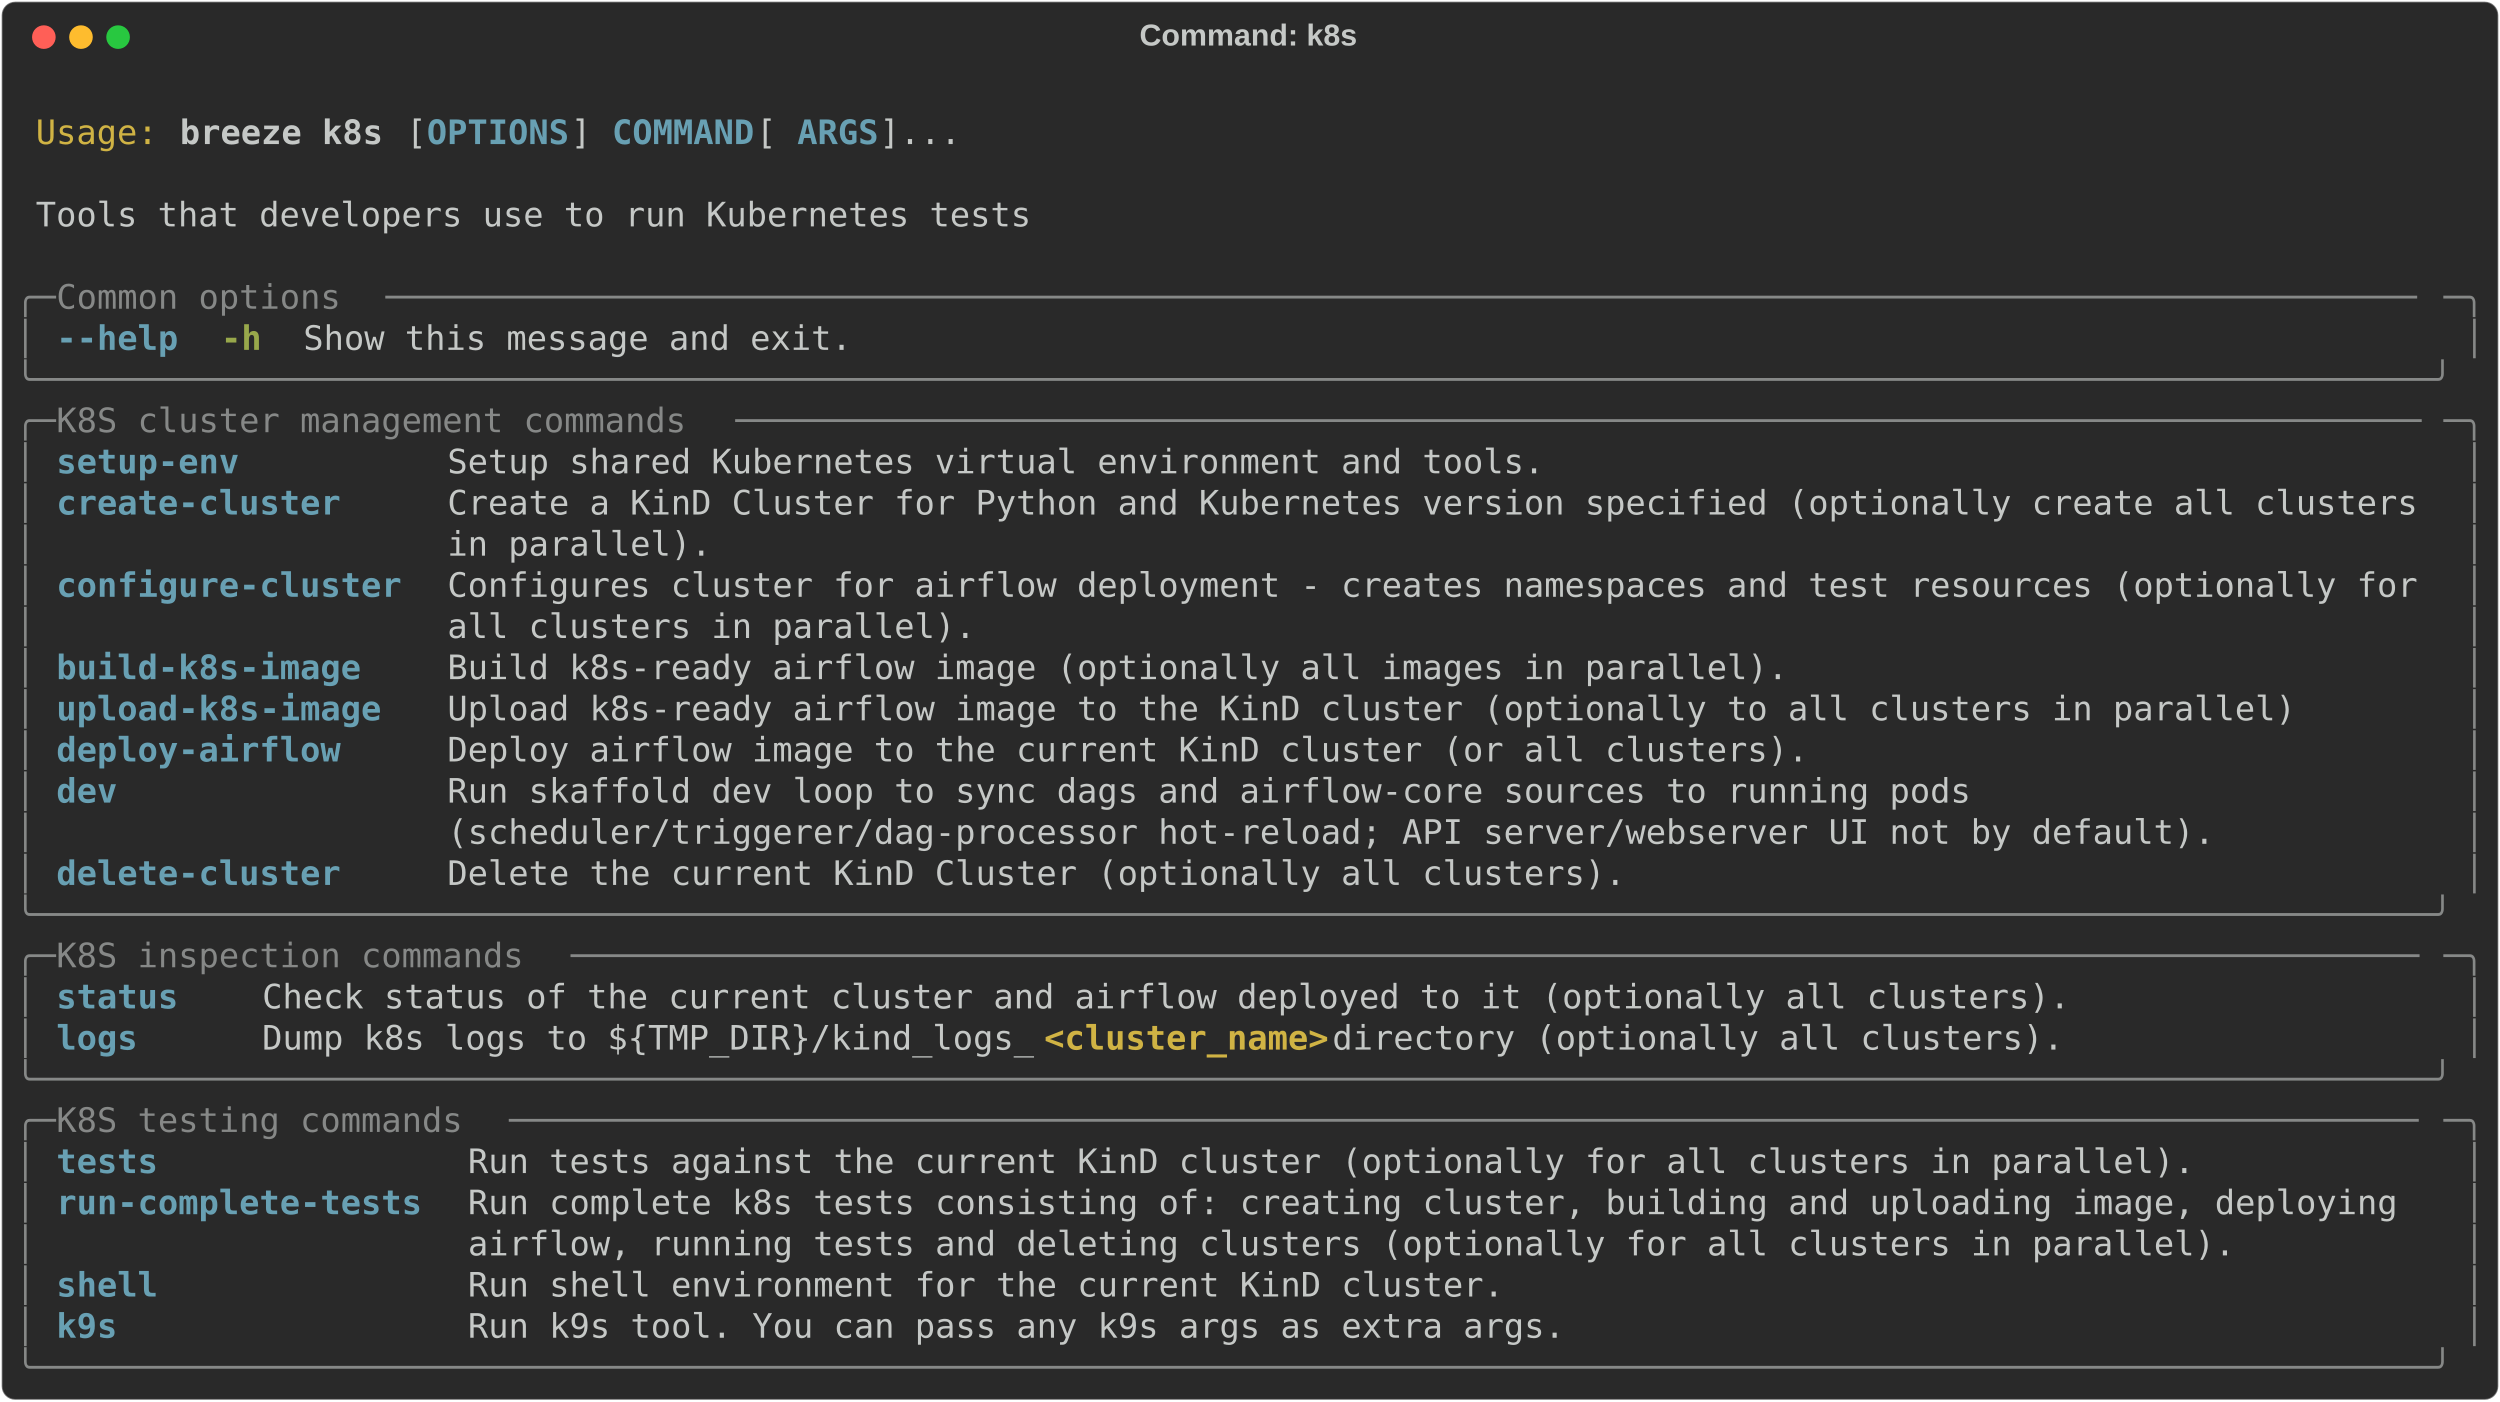
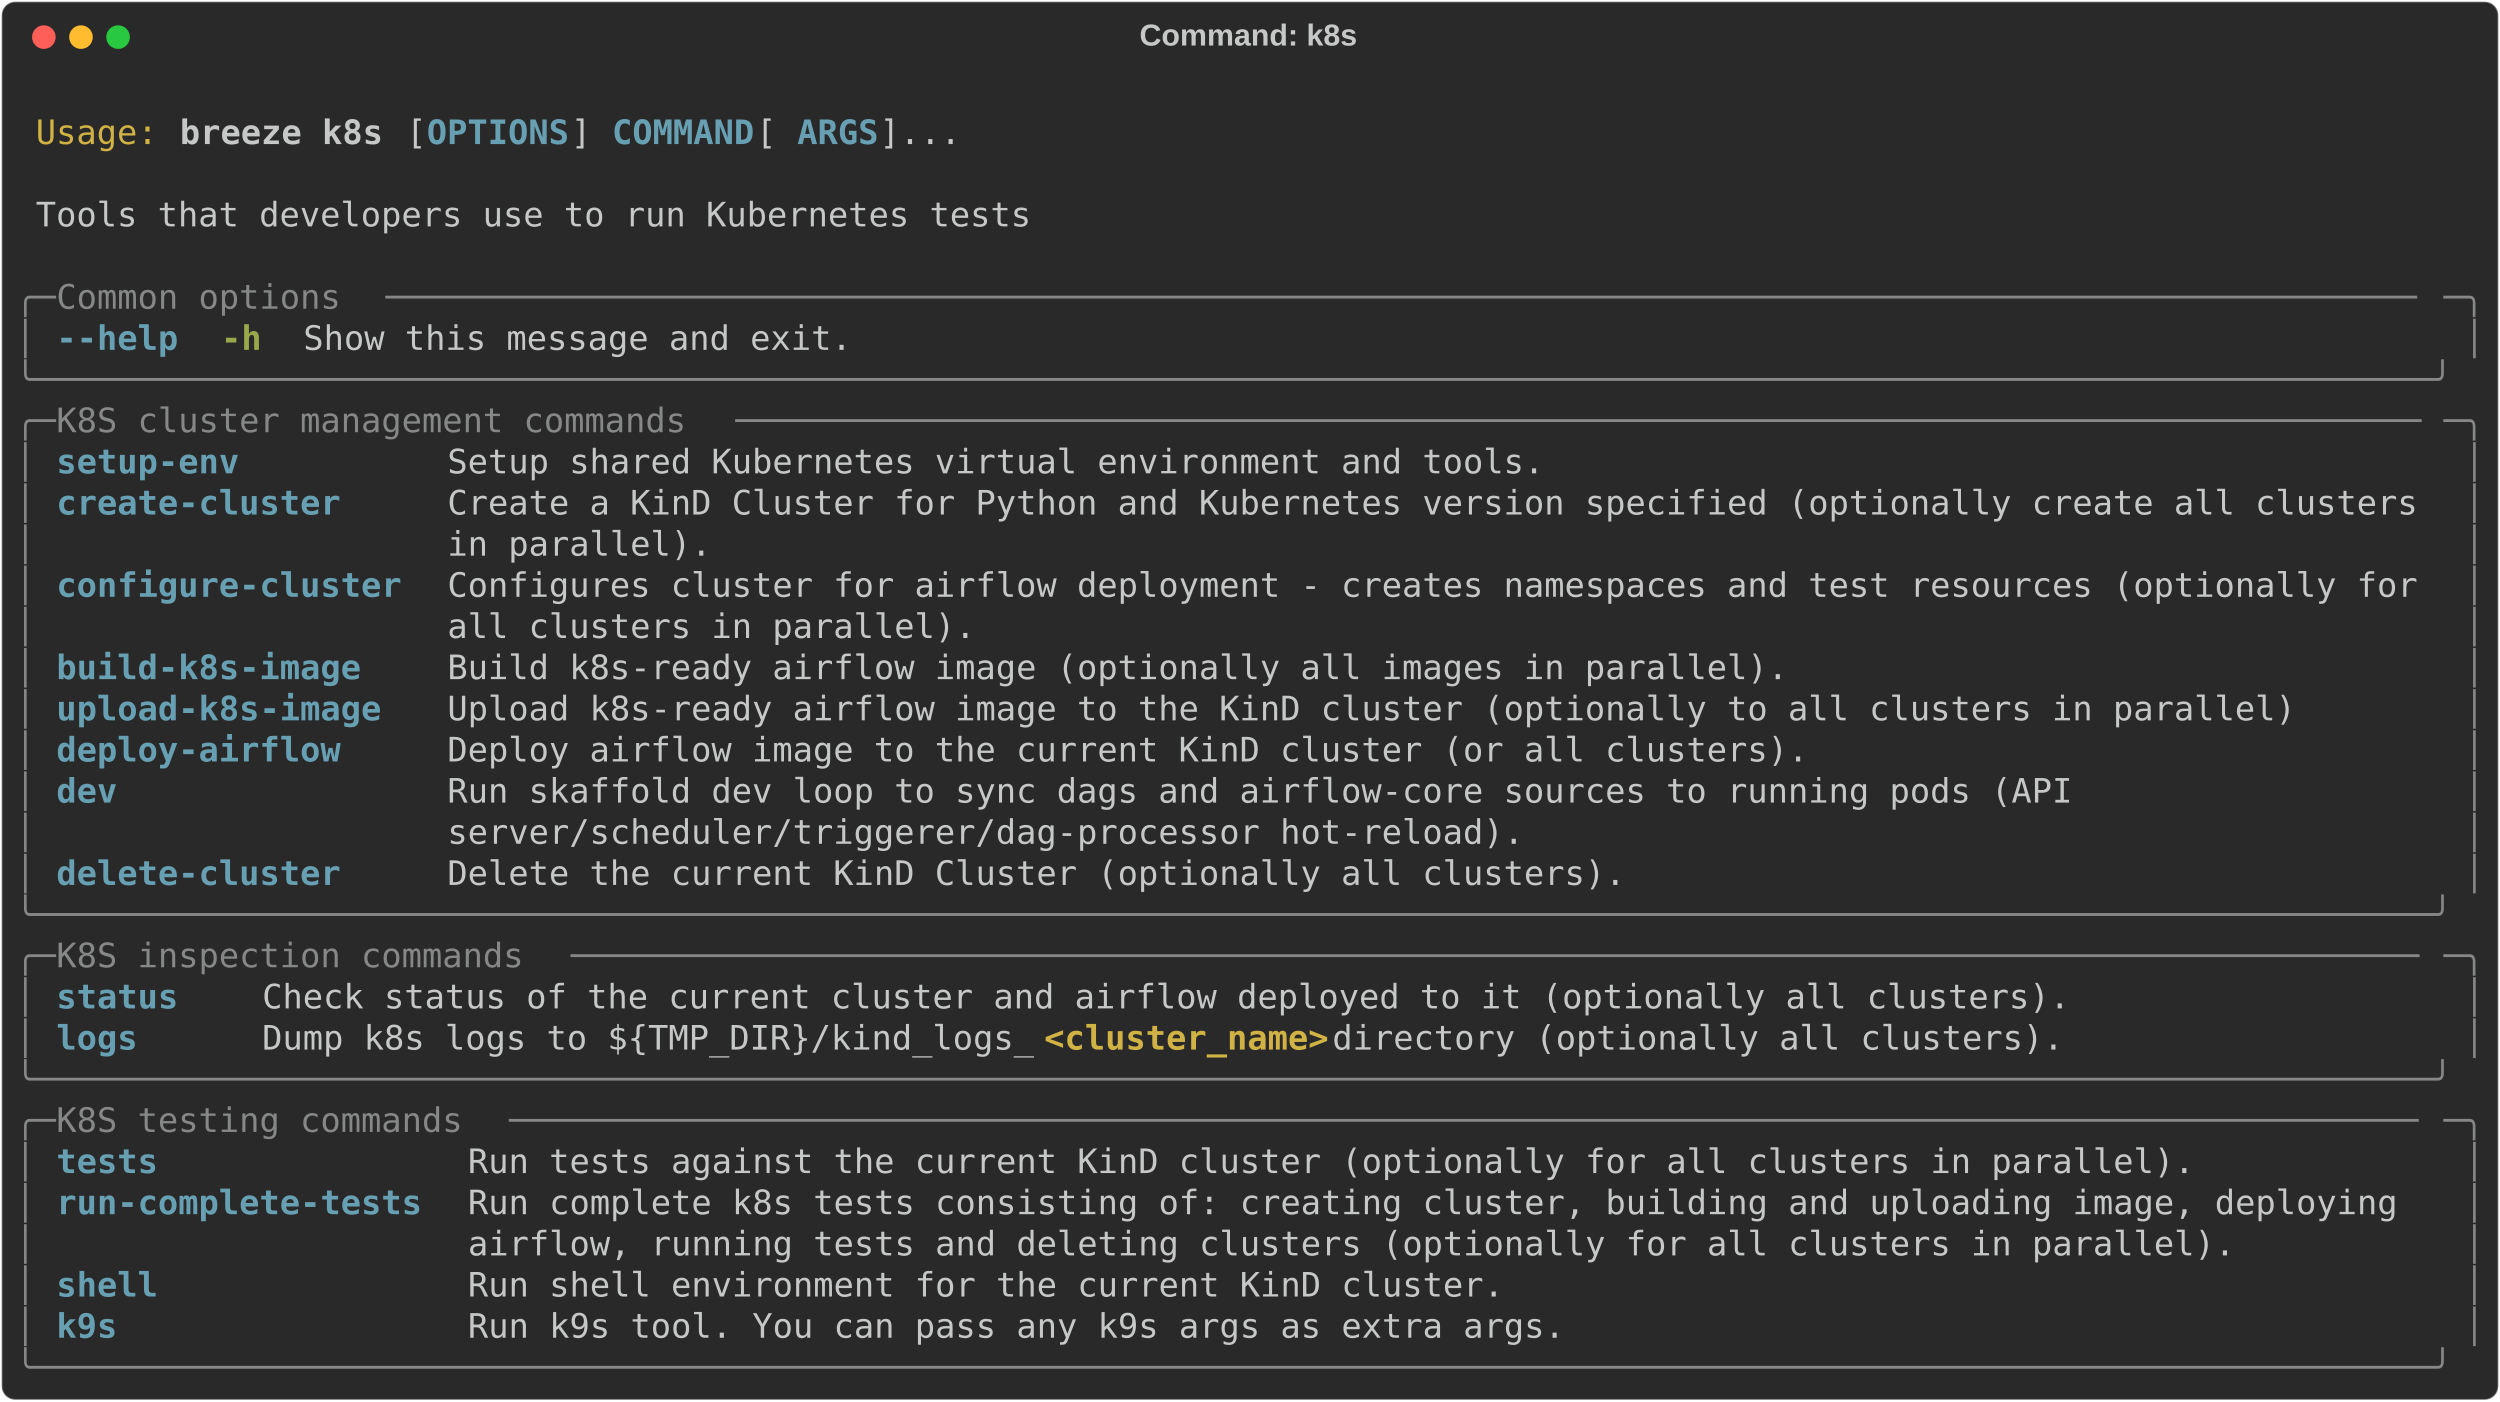
<svg xmlns="http://www.w3.org/2000/svg" class="rich-terminal" viewBox="0 0 1482 830.8">
  <style>

    @font-face {
        font-family: "Fira Code";
        src: local("FiraCode-Regular"),
                url("https://cdnjs.cloudflare.com/ajax/libs/firacode/6.2.0/woff2/FiraCode-Regular.woff2") format("woff2"),
                url("https://cdnjs.cloudflare.com/ajax/libs/firacode/6.2.0/woff/FiraCode-Regular.woff") format("woff");
        font-style: normal;
        font-weight: 400;
    }
    @font-face {
        font-family: "Fira Code";
        src: local("FiraCode-Bold"),
                url("https://cdnjs.cloudflare.com/ajax/libs/firacode/6.2.0/woff2/FiraCode-Bold.woff2") format("woff2"),
                url("https://cdnjs.cloudflare.com/ajax/libs/firacode/6.2.0/woff/FiraCode-Bold.woff") format("woff");
        font-style: bold;
        font-weight: 700;
    }

    .breeze-k8s-matrix {
        font-family: Fira Code, monospace;
        font-size: 20px;
        line-height: 24.4px;
        font-variant-east-asian: full-width;
    }

    .breeze-k8s-title {
        font-size: 18px;
        font-weight: bold;
        font-family: arial;
    }

    .breeze-k8s-r1 { fill: #c5c8c6 }
.breeze-k8s-r2 { fill: #d0b344 }
.breeze-k8s-r3 { fill: #c5c8c6;font-weight: bold }
.breeze-k8s-r4 { fill: #68a0b3;font-weight: bold }
.breeze-k8s-r5 { fill: #868887 }
.breeze-k8s-r6 { fill: #98a84b;font-weight: bold }
.breeze-k8s-r7 { fill: #d0b344;font-weight: bold }
    </style>
  <defs>
    <clipPath id="breeze-k8s-clip-terminal">
      <rect x="0" y="0" width="1463.0" height="779.8" />
    </clipPath>
    <clipPath id="breeze-k8s-line-0">
      <rect x="0" y="1.5" width="1464" height="24.65" />
    </clipPath>
    <clipPath id="breeze-k8s-line-1">
      <rect x="0" y="25.9" width="1464" height="24.65" />
    </clipPath>
    <clipPath id="breeze-k8s-line-2">
      <rect x="0" y="50.3" width="1464" height="24.65" />
    </clipPath>
    <clipPath id="breeze-k8s-line-3">
      <rect x="0" y="74.7" width="1464" height="24.65" />
    </clipPath>
    <clipPath id="breeze-k8s-line-4">
      <rect x="0" y="99.1" width="1464" height="24.65" />
    </clipPath>
    <clipPath id="breeze-k8s-line-5">
      <rect x="0" y="123.5" width="1464" height="24.65" />
    </clipPath>
    <clipPath id="breeze-k8s-line-6">
      <rect x="0" y="147.9" width="1464" height="24.65" />
    </clipPath>
    <clipPath id="breeze-k8s-line-7">
      <rect x="0" y="172.3" width="1464" height="24.65" />
    </clipPath>
    <clipPath id="breeze-k8s-line-8">
      <rect x="0" y="196.7" width="1464" height="24.65" />
    </clipPath>
    <clipPath id="breeze-k8s-line-9">
      <rect x="0" y="221.1" width="1464" height="24.65" />
    </clipPath>
    <clipPath id="breeze-k8s-line-10">
      <rect x="0" y="245.5" width="1464" height="24.65" />
    </clipPath>
    <clipPath id="breeze-k8s-line-11">
      <rect x="0" y="269.9" width="1464" height="24.65" />
    </clipPath>
    <clipPath id="breeze-k8s-line-12">
      <rect x="0" y="294.3" width="1464" height="24.65" />
    </clipPath>
    <clipPath id="breeze-k8s-line-13">
      <rect x="0" y="318.7" width="1464" height="24.65" />
    </clipPath>
    <clipPath id="breeze-k8s-line-14">
      <rect x="0" y="343.1" width="1464" height="24.65" />
    </clipPath>
    <clipPath id="breeze-k8s-line-15">
      <rect x="0" y="367.5" width="1464" height="24.65" />
    </clipPath>
    <clipPath id="breeze-k8s-line-16">
      <rect x="0" y="391.9" width="1464" height="24.65" />
    </clipPath>
    <clipPath id="breeze-k8s-line-17">
      <rect x="0" y="416.3" width="1464" height="24.65" />
    </clipPath>
    <clipPath id="breeze-k8s-line-18">
      <rect x="0" y="440.7" width="1464" height="24.65" />
    </clipPath>
    <clipPath id="breeze-k8s-line-19">
      <rect x="0" y="465.1" width="1464" height="24.65" />
    </clipPath>
    <clipPath id="breeze-k8s-line-20">
      <rect x="0" y="489.5" width="1464" height="24.65" />
    </clipPath>
    <clipPath id="breeze-k8s-line-21">
      <rect x="0" y="513.9" width="1464" height="24.65" />
    </clipPath>
    <clipPath id="breeze-k8s-line-22">
      <rect x="0" y="538.3" width="1464" height="24.65" />
    </clipPath>
    <clipPath id="breeze-k8s-line-23">
      <rect x="0" y="562.7" width="1464" height="24.65" />
    </clipPath>
    <clipPath id="breeze-k8s-line-24">
      <rect x="0" y="587.1" width="1464" height="24.65" />
    </clipPath>
    <clipPath id="breeze-k8s-line-25">
      <rect x="0" y="611.5" width="1464" height="24.65" />
    </clipPath>
    <clipPath id="breeze-k8s-line-26">
      <rect x="0" y="635.9" width="1464" height="24.65" />
    </clipPath>
    <clipPath id="breeze-k8s-line-27">
      <rect x="0" y="660.3" width="1464" height="24.65" />
    </clipPath>
    <clipPath id="breeze-k8s-line-28">
      <rect x="0" y="684.7" width="1464" height="24.65" />
    </clipPath>
    <clipPath id="breeze-k8s-line-29">
      <rect x="0" y="709.1" width="1464" height="24.65" />
    </clipPath>
    <clipPath id="breeze-k8s-line-30">
      <rect x="0" y="733.5" width="1464" height="24.65" />
    </clipPath>
  </defs>
  <rect fill="#292929" stroke="rgba(255,255,255,0.35)" stroke-width="1" x="1" y="1" width="1480" height="828.8" rx="8" />
  <text class="breeze-k8s-title" fill="#c5c8c6" text-anchor="middle" x="740" y="27">Command: k8s</text>
  <g transform="translate(26,22)">
    <circle cx="0" cy="0" r="7" fill="#ff5f57" />
    <circle cx="22" cy="0" r="7" fill="#febc2e" />
    <circle cx="44" cy="0" r="7" fill="#28c840" />
  </g>
  <g transform="translate(9, 41)" clip-path="url(#breeze-k8s-clip-terminal)">
    <g class="breeze-k8s-matrix">
      <text class="breeze-k8s-r1" x="1464" y="20" textLength="12.2" clip-path="url(#breeze-k8s-line-0)">
</text>
      <text class="breeze-k8s-r2" x="12.2" y="44.4" textLength="73.2" clip-path="url(#breeze-k8s-line-1)">Usage:</text>
      <text class="breeze-k8s-r3" x="97.6" y="44.4" textLength="122" clip-path="url(#breeze-k8s-line-1)">breeze k8s</text>
      <text class="breeze-k8s-r1" x="231.8" y="44.4" textLength="12.2" clip-path="url(#breeze-k8s-line-1)">[</text>
      <text class="breeze-k8s-r4" x="244" y="44.4" textLength="85.4" clip-path="url(#breeze-k8s-line-1)">OPTIONS</text>
      <text class="breeze-k8s-r1" x="329.4" y="44.4" textLength="24.4" clip-path="url(#breeze-k8s-line-1)">] </text>
      <text class="breeze-k8s-r4" x="353.8" y="44.4" textLength="85.4" clip-path="url(#breeze-k8s-line-1)">COMMAND</text>
      <text class="breeze-k8s-r1" x="439.2" y="44.4" textLength="24.4" clip-path="url(#breeze-k8s-line-1)"> [</text>
      <text class="breeze-k8s-r4" x="463.6" y="44.4" textLength="48.8" clip-path="url(#breeze-k8s-line-1)">ARGS</text>
      <text class="breeze-k8s-r1" x="512.4" y="44.4" textLength="48.8" clip-path="url(#breeze-k8s-line-1)">]...</text>
      <text class="breeze-k8s-r1" x="1464" y="44.4" textLength="12.2" clip-path="url(#breeze-k8s-line-1)">
</text>
      <text class="breeze-k8s-r1" x="1464" y="68.8" textLength="12.2" clip-path="url(#breeze-k8s-line-2)">
</text>
      <text class="breeze-k8s-r1" x="12.2" y="93.2" textLength="597.8" clip-path="url(#breeze-k8s-line-3)">Tools that developers use to run Kubernetes tests</text>
      <text class="breeze-k8s-r1" x="1464" y="93.2" textLength="12.2" clip-path="url(#breeze-k8s-line-3)">
</text>
      <text class="breeze-k8s-r1" x="1464" y="117.6" textLength="12.2" clip-path="url(#breeze-k8s-line-4)">
</text>
      <text class="breeze-k8s-r5" x="0" y="142" textLength="24.4" clip-path="url(#breeze-k8s-line-5)">╭─</text>
      <text class="breeze-k8s-r5" x="24.4" y="142" textLength="195.2" clip-path="url(#breeze-k8s-line-5)"> Common options </text>
      <text class="breeze-k8s-r5" x="219.6" y="142" textLength="1220" clip-path="url(#breeze-k8s-line-5)">────────────────────────────────────────────────────────────────────────────────────────────────────</text>
      <text class="breeze-k8s-r5" x="1439.6" y="142" textLength="24.4" clip-path="url(#breeze-k8s-line-5)">─╮</text>
      <text class="breeze-k8s-r1" x="1464" y="142" textLength="12.2" clip-path="url(#breeze-k8s-line-5)">
</text>
      <text class="breeze-k8s-r5" x="0" y="166.4" textLength="12.2" clip-path="url(#breeze-k8s-line-6)">│</text>
      <text class="breeze-k8s-r4" x="24.4" y="166.4" textLength="73.2" clip-path="url(#breeze-k8s-line-6)">--help</text>
      <text class="breeze-k8s-r6" x="122" y="166.4" textLength="24.4" clip-path="url(#breeze-k8s-line-6)">-h</text>
      <text class="breeze-k8s-r1" x="170.8" y="166.4" textLength="329.4" clip-path="url(#breeze-k8s-line-6)">Show this message and exit.</text>
      <text class="breeze-k8s-r5" x="1451.8" y="166.4" textLength="12.2" clip-path="url(#breeze-k8s-line-6)">│</text>
      <text class="breeze-k8s-r1" x="1464" y="166.4" textLength="12.2" clip-path="url(#breeze-k8s-line-6)">
</text>
      <text class="breeze-k8s-r5" x="0" y="190.8" textLength="1464" clip-path="url(#breeze-k8s-line-7)">╰──────────────────────────────────────────────────────────────────────────────────────────────────────────────────────╯</text>
      <text class="breeze-k8s-r1" x="1464" y="190.8" textLength="12.2" clip-path="url(#breeze-k8s-line-7)">
</text>
      <text class="breeze-k8s-r5" x="0" y="215.2" textLength="24.4" clip-path="url(#breeze-k8s-line-8)">╭─</text>
      <text class="breeze-k8s-r5" x="24.4" y="215.2" textLength="402.6" clip-path="url(#breeze-k8s-line-8)"> K8S cluster management commands </text>
      <text class="breeze-k8s-r5" x="427" y="215.2" textLength="1012.6" clip-path="url(#breeze-k8s-line-8)">───────────────────────────────────────────────────────────────────────────────────</text>
      <text class="breeze-k8s-r5" x="1439.6" y="215.2" textLength="24.4" clip-path="url(#breeze-k8s-line-8)">─╮</text>
      <text class="breeze-k8s-r1" x="1464" y="215.2" textLength="12.2" clip-path="url(#breeze-k8s-line-8)">
</text>
      <text class="breeze-k8s-r5" x="0" y="239.6" textLength="12.2" clip-path="url(#breeze-k8s-line-9)">│</text>
      <text class="breeze-k8s-r4" x="24.4" y="239.6" textLength="207.4" clip-path="url(#breeze-k8s-line-9)">setup-env        </text>
      <text class="breeze-k8s-r1" x="256.2" y="239.6" textLength="1183.4" clip-path="url(#breeze-k8s-line-9)">Setup shared Kubernetes virtual environment and tools.                                           </text>
      <text class="breeze-k8s-r5" x="1451.8" y="239.6" textLength="12.2" clip-path="url(#breeze-k8s-line-9)">│</text>
      <text class="breeze-k8s-r1" x="1464" y="239.6" textLength="12.2" clip-path="url(#breeze-k8s-line-9)">
</text>
      <text class="breeze-k8s-r5" x="0" y="264" textLength="12.2" clip-path="url(#breeze-k8s-line-10)">│</text>
      <text class="breeze-k8s-r4" x="24.4" y="264" textLength="207.4" clip-path="url(#breeze-k8s-line-10)">create-cluster   </text>
      <text class="breeze-k8s-r1" x="256.2" y="264" textLength="1183.4" clip-path="url(#breeze-k8s-line-10)">Create a KinD Cluster for Python and Kubernetes version specified (optionally create all clusters</text>
      <text class="breeze-k8s-r5" x="1451.8" y="264" textLength="12.2" clip-path="url(#breeze-k8s-line-10)">│</text>
      <text class="breeze-k8s-r1" x="1464" y="264" textLength="12.2" clip-path="url(#breeze-k8s-line-10)">
</text>
      <text class="breeze-k8s-r5" x="0" y="288.4" textLength="12.2" clip-path="url(#breeze-k8s-line-11)">│</text>
      <text class="breeze-k8s-r1" x="256.2" y="288.4" textLength="1183.4" clip-path="url(#breeze-k8s-line-11)">in parallel).                                                                                    </text>
      <text class="breeze-k8s-r5" x="1451.8" y="288.4" textLength="12.2" clip-path="url(#breeze-k8s-line-11)">│</text>
      <text class="breeze-k8s-r1" x="1464" y="288.4" textLength="12.2" clip-path="url(#breeze-k8s-line-11)">
</text>
      <text class="breeze-k8s-r5" x="0" y="312.8" textLength="12.2" clip-path="url(#breeze-k8s-line-12)">│</text>
      <text class="breeze-k8s-r4" x="24.4" y="312.8" textLength="207.4" clip-path="url(#breeze-k8s-line-12)">configure-cluster</text>
      <text class="breeze-k8s-r1" x="256.2" y="312.8" textLength="1183.4" clip-path="url(#breeze-k8s-line-12)">Configures cluster for airflow deployment - creates namespaces and test resources (optionally for</text>
      <text class="breeze-k8s-r5" x="1451.8" y="312.8" textLength="12.2" clip-path="url(#breeze-k8s-line-12)">│</text>
      <text class="breeze-k8s-r1" x="1464" y="312.8" textLength="12.2" clip-path="url(#breeze-k8s-line-12)">
</text>
      <text class="breeze-k8s-r5" x="0" y="337.2" textLength="12.2" clip-path="url(#breeze-k8s-line-13)">│</text>
      <text class="breeze-k8s-r1" x="256.2" y="337.2" textLength="1183.4" clip-path="url(#breeze-k8s-line-13)">all clusters in parallel).                                                                       </text>
      <text class="breeze-k8s-r5" x="1451.8" y="337.2" textLength="12.2" clip-path="url(#breeze-k8s-line-13)">│</text>
      <text class="breeze-k8s-r1" x="1464" y="337.2" textLength="12.2" clip-path="url(#breeze-k8s-line-13)">
</text>
      <text class="breeze-k8s-r5" x="0" y="361.6" textLength="12.2" clip-path="url(#breeze-k8s-line-14)">│</text>
      <text class="breeze-k8s-r4" x="24.4" y="361.6" textLength="207.4" clip-path="url(#breeze-k8s-line-14)">build-k8s-image  </text>
      <text class="breeze-k8s-r1" x="256.2" y="361.6" textLength="1183.4" clip-path="url(#breeze-k8s-line-14)">Build k8s-ready airflow image (optionally all images in parallel).                               </text>
      <text class="breeze-k8s-r5" x="1451.8" y="361.6" textLength="12.2" clip-path="url(#breeze-k8s-line-14)">│</text>
      <text class="breeze-k8s-r1" x="1464" y="361.6" textLength="12.2" clip-path="url(#breeze-k8s-line-14)">
</text>
      <text class="breeze-k8s-r5" x="0" y="386" textLength="12.2" clip-path="url(#breeze-k8s-line-15)">│</text>
      <text class="breeze-k8s-r4" x="24.4" y="386" textLength="207.4" clip-path="url(#breeze-k8s-line-15)">upload-k8s-image </text>
      <text class="breeze-k8s-r1" x="256.2" y="386" textLength="1183.4" clip-path="url(#breeze-k8s-line-15)">Upload k8s-ready airflow image to the KinD cluster (optionally to all clusters in parallel)      </text>
      <text class="breeze-k8s-r5" x="1451.8" y="386" textLength="12.2" clip-path="url(#breeze-k8s-line-15)">│</text>
      <text class="breeze-k8s-r1" x="1464" y="386" textLength="12.2" clip-path="url(#breeze-k8s-line-15)">
</text>
      <text class="breeze-k8s-r5" x="0" y="410.4" textLength="12.2" clip-path="url(#breeze-k8s-line-16)">│</text>
      <text class="breeze-k8s-r4" x="24.4" y="410.4" textLength="207.4" clip-path="url(#breeze-k8s-line-16)">deploy-airflow   </text>
      <text class="breeze-k8s-r1" x="256.2" y="410.4" textLength="1183.4" clip-path="url(#breeze-k8s-line-16)">Deploy airflow image to the current KinD cluster (or all clusters).                              </text>
      <text class="breeze-k8s-r5" x="1451.8" y="410.4" textLength="12.2" clip-path="url(#breeze-k8s-line-16)">│</text>
      <text class="breeze-k8s-r1" x="1464" y="410.4" textLength="12.2" clip-path="url(#breeze-k8s-line-16)">
</text>
      <text class="breeze-k8s-r5" x="0" y="434.8" textLength="12.2" clip-path="url(#breeze-k8s-line-17)">│</text>
      <text class="breeze-k8s-r4" x="24.4" y="434.8" textLength="207.4" clip-path="url(#breeze-k8s-line-17)">dev              </text>
-       <text class="breeze-k8s-r1" x="256.2" y="434.8" textLength="1183.4" clip-path="url(#breeze-k8s-line-17)">Run skaffold dev loop to sync dags and airflow-core sources to running pods                      </text>
+       <text class="breeze-k8s-r1" x="256.2" y="434.8" textLength="1183.4" clip-path="url(#breeze-k8s-line-17)">Run skaffold dev loop to sync dags and airflow-core sources to running pods (API                 </text>
      <text class="breeze-k8s-r5" x="1451.8" y="434.8" textLength="12.2" clip-path="url(#breeze-k8s-line-17)">│</text>
      <text class="breeze-k8s-r1" x="1464" y="434.8" textLength="12.2" clip-path="url(#breeze-k8s-line-17)">
</text>
      <text class="breeze-k8s-r5" x="0" y="459.2" textLength="12.2" clip-path="url(#breeze-k8s-line-18)">│</text>
-       <text class="breeze-k8s-r1" x="256.2" y="459.2" textLength="1183.4" clip-path="url(#breeze-k8s-line-18)">(scheduler/triggerer/dag-processor hot-reload; API server/webserver UI not by default).          </text>
+       <text class="breeze-k8s-r1" x="256.2" y="459.2" textLength="1183.4" clip-path="url(#breeze-k8s-line-18)">server/scheduler/triggerer/dag-processor hot-reload).                                            </text>
      <text class="breeze-k8s-r5" x="1451.8" y="459.2" textLength="12.2" clip-path="url(#breeze-k8s-line-18)">│</text>
      <text class="breeze-k8s-r1" x="1464" y="459.2" textLength="12.2" clip-path="url(#breeze-k8s-line-18)">
</text>
      <text class="breeze-k8s-r5" x="0" y="483.6" textLength="12.2" clip-path="url(#breeze-k8s-line-19)">│</text>
      <text class="breeze-k8s-r4" x="24.4" y="483.6" textLength="207.4" clip-path="url(#breeze-k8s-line-19)">delete-cluster   </text>
      <text class="breeze-k8s-r1" x="256.2" y="483.6" textLength="1183.4" clip-path="url(#breeze-k8s-line-19)">Delete the current KinD Cluster (optionally all clusters).                                       </text>
      <text class="breeze-k8s-r5" x="1451.8" y="483.6" textLength="12.2" clip-path="url(#breeze-k8s-line-19)">│</text>
      <text class="breeze-k8s-r1" x="1464" y="483.6" textLength="12.2" clip-path="url(#breeze-k8s-line-19)">
</text>
      <text class="breeze-k8s-r5" x="0" y="508" textLength="1464" clip-path="url(#breeze-k8s-line-20)">╰──────────────────────────────────────────────────────────────────────────────────────────────────────────────────────╯</text>
      <text class="breeze-k8s-r1" x="1464" y="508" textLength="12.2" clip-path="url(#breeze-k8s-line-20)">
</text>
      <text class="breeze-k8s-r5" x="0" y="532.4" textLength="24.4" clip-path="url(#breeze-k8s-line-21)">╭─</text>
      <text class="breeze-k8s-r5" x="24.4" y="532.4" textLength="305" clip-path="url(#breeze-k8s-line-21)"> K8S inspection commands </text>
      <text class="breeze-k8s-r5" x="329.4" y="532.4" textLength="1110.2" clip-path="url(#breeze-k8s-line-21)">───────────────────────────────────────────────────────────────────────────────────────────</text>
      <text class="breeze-k8s-r5" x="1439.6" y="532.4" textLength="24.4" clip-path="url(#breeze-k8s-line-21)">─╮</text>
      <text class="breeze-k8s-r1" x="1464" y="532.4" textLength="12.2" clip-path="url(#breeze-k8s-line-21)">
</text>
      <text class="breeze-k8s-r5" x="0" y="556.8" textLength="12.2" clip-path="url(#breeze-k8s-line-22)">│</text>
      <text class="breeze-k8s-r4" x="24.4" y="556.8" textLength="97.6" clip-path="url(#breeze-k8s-line-22)">status  </text>
      <text class="breeze-k8s-r1" x="146.4" y="556.8" textLength="1293.2" clip-path="url(#breeze-k8s-line-22)">Check status of the current cluster and airflow deployed to it (optionally all clusters).                 </text>
      <text class="breeze-k8s-r5" x="1451.8" y="556.8" textLength="12.2" clip-path="url(#breeze-k8s-line-22)">│</text>
      <text class="breeze-k8s-r1" x="1464" y="556.8" textLength="12.2" clip-path="url(#breeze-k8s-line-22)">
</text>
      <text class="breeze-k8s-r5" x="0" y="581.2" textLength="12.2" clip-path="url(#breeze-k8s-line-23)">│</text>
      <text class="breeze-k8s-r4" x="24.4" y="581.2" textLength="97.6" clip-path="url(#breeze-k8s-line-23)">logs    </text>
      <text class="breeze-k8s-r1" x="146.4" y="581.2" textLength="463.6" clip-path="url(#breeze-k8s-line-23)">Dump k8s logs to ${TMP_DIR}/kind_logs_</text>
      <text class="breeze-k8s-r7" x="610" y="581.2" textLength="170.8" clip-path="url(#breeze-k8s-line-23)">&lt;cluster_name&gt;</text>
      <text class="breeze-k8s-r1" x="780.8" y="581.2" textLength="658.8" clip-path="url(#breeze-k8s-line-23)"> directory (optionally all clusters).                 </text>
      <text class="breeze-k8s-r5" x="1451.8" y="581.2" textLength="12.2" clip-path="url(#breeze-k8s-line-23)">│</text>
      <text class="breeze-k8s-r1" x="1464" y="581.2" textLength="12.2" clip-path="url(#breeze-k8s-line-23)">
</text>
      <text class="breeze-k8s-r5" x="0" y="605.6" textLength="1464" clip-path="url(#breeze-k8s-line-24)">╰──────────────────────────────────────────────────────────────────────────────────────────────────────────────────────╯</text>
      <text class="breeze-k8s-r1" x="1464" y="605.6" textLength="12.2" clip-path="url(#breeze-k8s-line-24)">
</text>
      <text class="breeze-k8s-r5" x="0" y="630" textLength="24.4" clip-path="url(#breeze-k8s-line-25)">╭─</text>
      <text class="breeze-k8s-r5" x="24.4" y="630" textLength="268.4" clip-path="url(#breeze-k8s-line-25)"> K8S testing commands </text>
      <text class="breeze-k8s-r5" x="292.8" y="630" textLength="1146.8" clip-path="url(#breeze-k8s-line-25)">──────────────────────────────────────────────────────────────────────────────────────────────</text>
      <text class="breeze-k8s-r5" x="1439.6" y="630" textLength="24.4" clip-path="url(#breeze-k8s-line-25)">─╮</text>
      <text class="breeze-k8s-r1" x="1464" y="630" textLength="12.2" clip-path="url(#breeze-k8s-line-25)">
</text>
      <text class="breeze-k8s-r5" x="0" y="654.4" textLength="12.2" clip-path="url(#breeze-k8s-line-26)">│</text>
      <text class="breeze-k8s-r4" x="24.4" y="654.4" textLength="219.6" clip-path="url(#breeze-k8s-line-26)">tests             </text>
      <text class="breeze-k8s-r1" x="268.4" y="654.4" textLength="1171.2" clip-path="url(#breeze-k8s-line-26)">Run tests against the current KinD cluster (optionally for all clusters in parallel).           </text>
      <text class="breeze-k8s-r5" x="1451.8" y="654.4" textLength="12.2" clip-path="url(#breeze-k8s-line-26)">│</text>
      <text class="breeze-k8s-r1" x="1464" y="654.4" textLength="12.2" clip-path="url(#breeze-k8s-line-26)">
</text>
      <text class="breeze-k8s-r5" x="0" y="678.8" textLength="12.2" clip-path="url(#breeze-k8s-line-27)">│</text>
      <text class="breeze-k8s-r4" x="24.4" y="678.8" textLength="219.6" clip-path="url(#breeze-k8s-line-27)">run-complete-tests</text>
      <text class="breeze-k8s-r1" x="268.4" y="678.8" textLength="1171.2" clip-path="url(#breeze-k8s-line-27)">Run complete k8s tests consisting of: creating cluster, building and uploading image, deploying </text>
      <text class="breeze-k8s-r5" x="1451.8" y="678.8" textLength="12.2" clip-path="url(#breeze-k8s-line-27)">│</text>
      <text class="breeze-k8s-r1" x="1464" y="678.8" textLength="12.2" clip-path="url(#breeze-k8s-line-27)">
</text>
      <text class="breeze-k8s-r5" x="0" y="703.2" textLength="12.2" clip-path="url(#breeze-k8s-line-28)">│</text>
      <text class="breeze-k8s-r1" x="268.4" y="703.2" textLength="1171.2" clip-path="url(#breeze-k8s-line-28)">airflow, running tests and deleting clusters (optionally for all clusters in parallel).         </text>
      <text class="breeze-k8s-r5" x="1451.8" y="703.2" textLength="12.2" clip-path="url(#breeze-k8s-line-28)">│</text>
      <text class="breeze-k8s-r1" x="1464" y="703.2" textLength="12.2" clip-path="url(#breeze-k8s-line-28)">
</text>
      <text class="breeze-k8s-r5" x="0" y="727.6" textLength="12.2" clip-path="url(#breeze-k8s-line-29)">│</text>
      <text class="breeze-k8s-r4" x="24.4" y="727.6" textLength="219.6" clip-path="url(#breeze-k8s-line-29)">shell             </text>
      <text class="breeze-k8s-r1" x="268.4" y="727.6" textLength="1171.2" clip-path="url(#breeze-k8s-line-29)">Run shell environment for the current KinD cluster.                                             </text>
      <text class="breeze-k8s-r5" x="1451.8" y="727.6" textLength="12.2" clip-path="url(#breeze-k8s-line-29)">│</text>
      <text class="breeze-k8s-r1" x="1464" y="727.6" textLength="12.2" clip-path="url(#breeze-k8s-line-29)">
</text>
      <text class="breeze-k8s-r5" x="0" y="752" textLength="12.2" clip-path="url(#breeze-k8s-line-30)">│</text>
      <text class="breeze-k8s-r4" x="24.4" y="752" textLength="219.6" clip-path="url(#breeze-k8s-line-30)">k9s               </text>
      <text class="breeze-k8s-r1" x="268.4" y="752" textLength="1171.2" clip-path="url(#breeze-k8s-line-30)">Run k9s tool. You can pass any k9s args as extra args.                                          </text>
      <text class="breeze-k8s-r5" x="1451.8" y="752" textLength="12.2" clip-path="url(#breeze-k8s-line-30)">│</text>
      <text class="breeze-k8s-r1" x="1464" y="752" textLength="12.2" clip-path="url(#breeze-k8s-line-30)">
</text>
      <text class="breeze-k8s-r5" x="0" y="776.4" textLength="1464" clip-path="url(#breeze-k8s-line-31)">╰──────────────────────────────────────────────────────────────────────────────────────────────────────────────────────╯</text>
      <text class="breeze-k8s-r1" x="1464" y="776.4" textLength="12.2" clip-path="url(#breeze-k8s-line-31)">
</text>
    </g>
  </g>
</svg>
